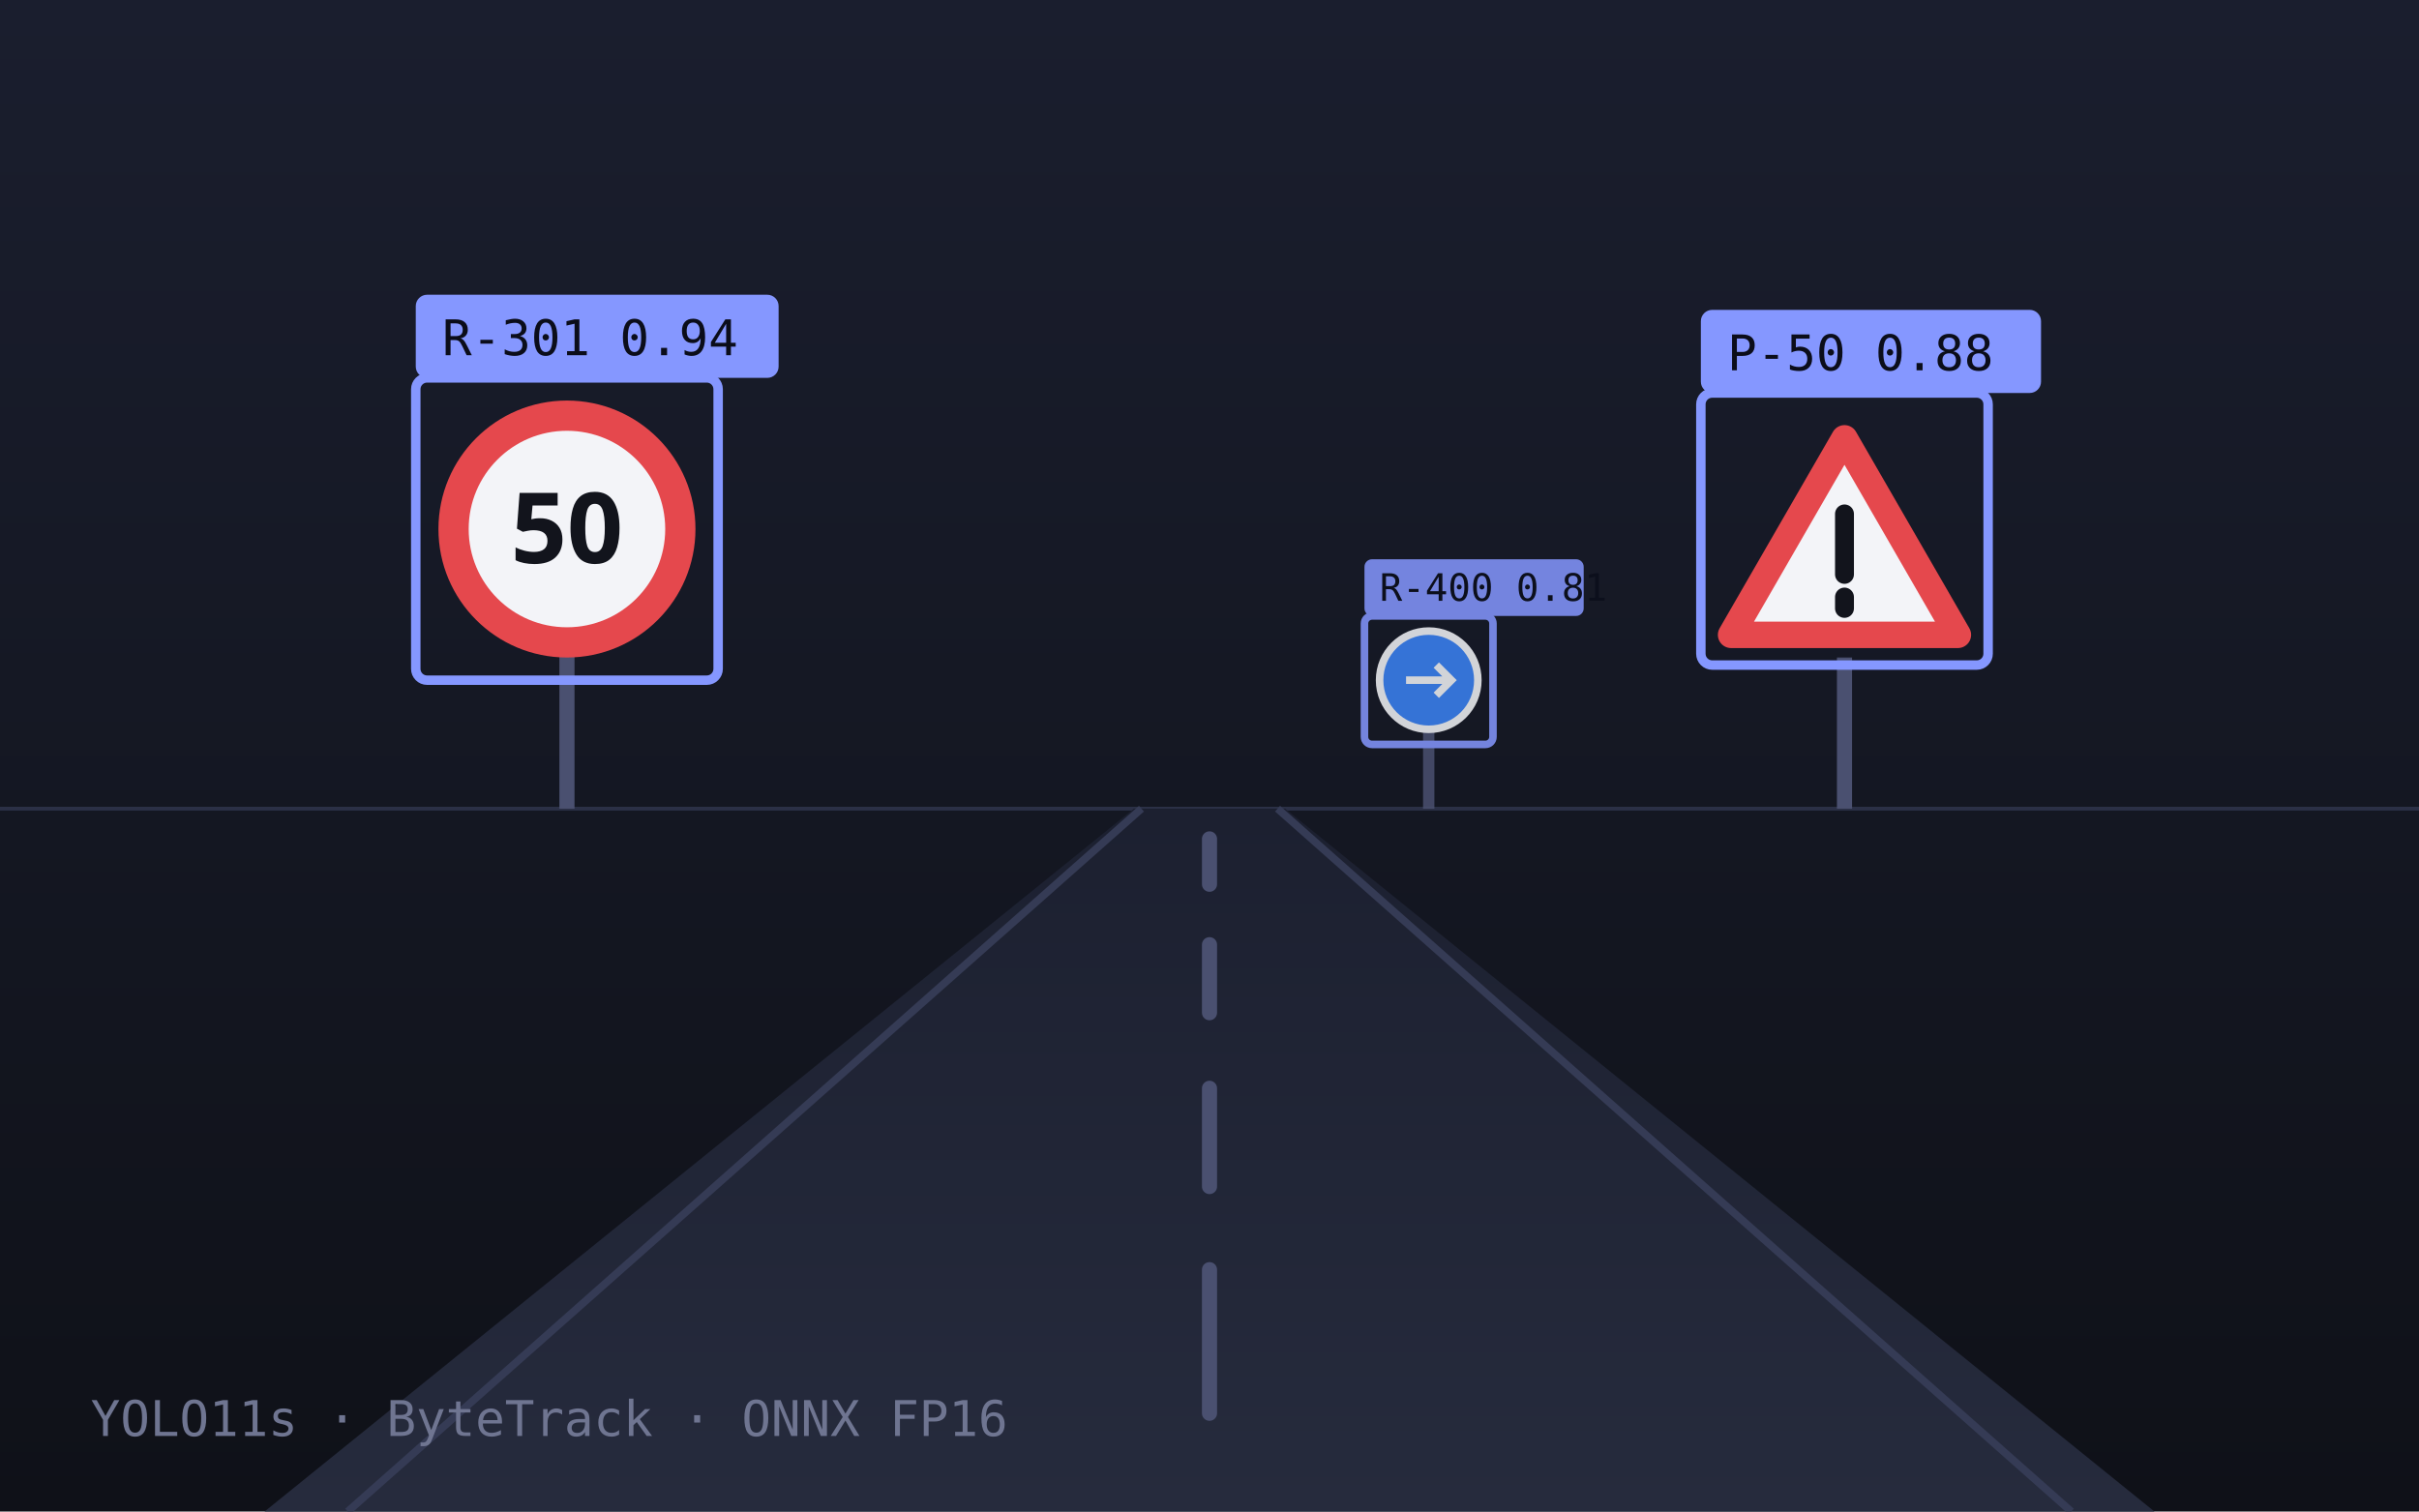
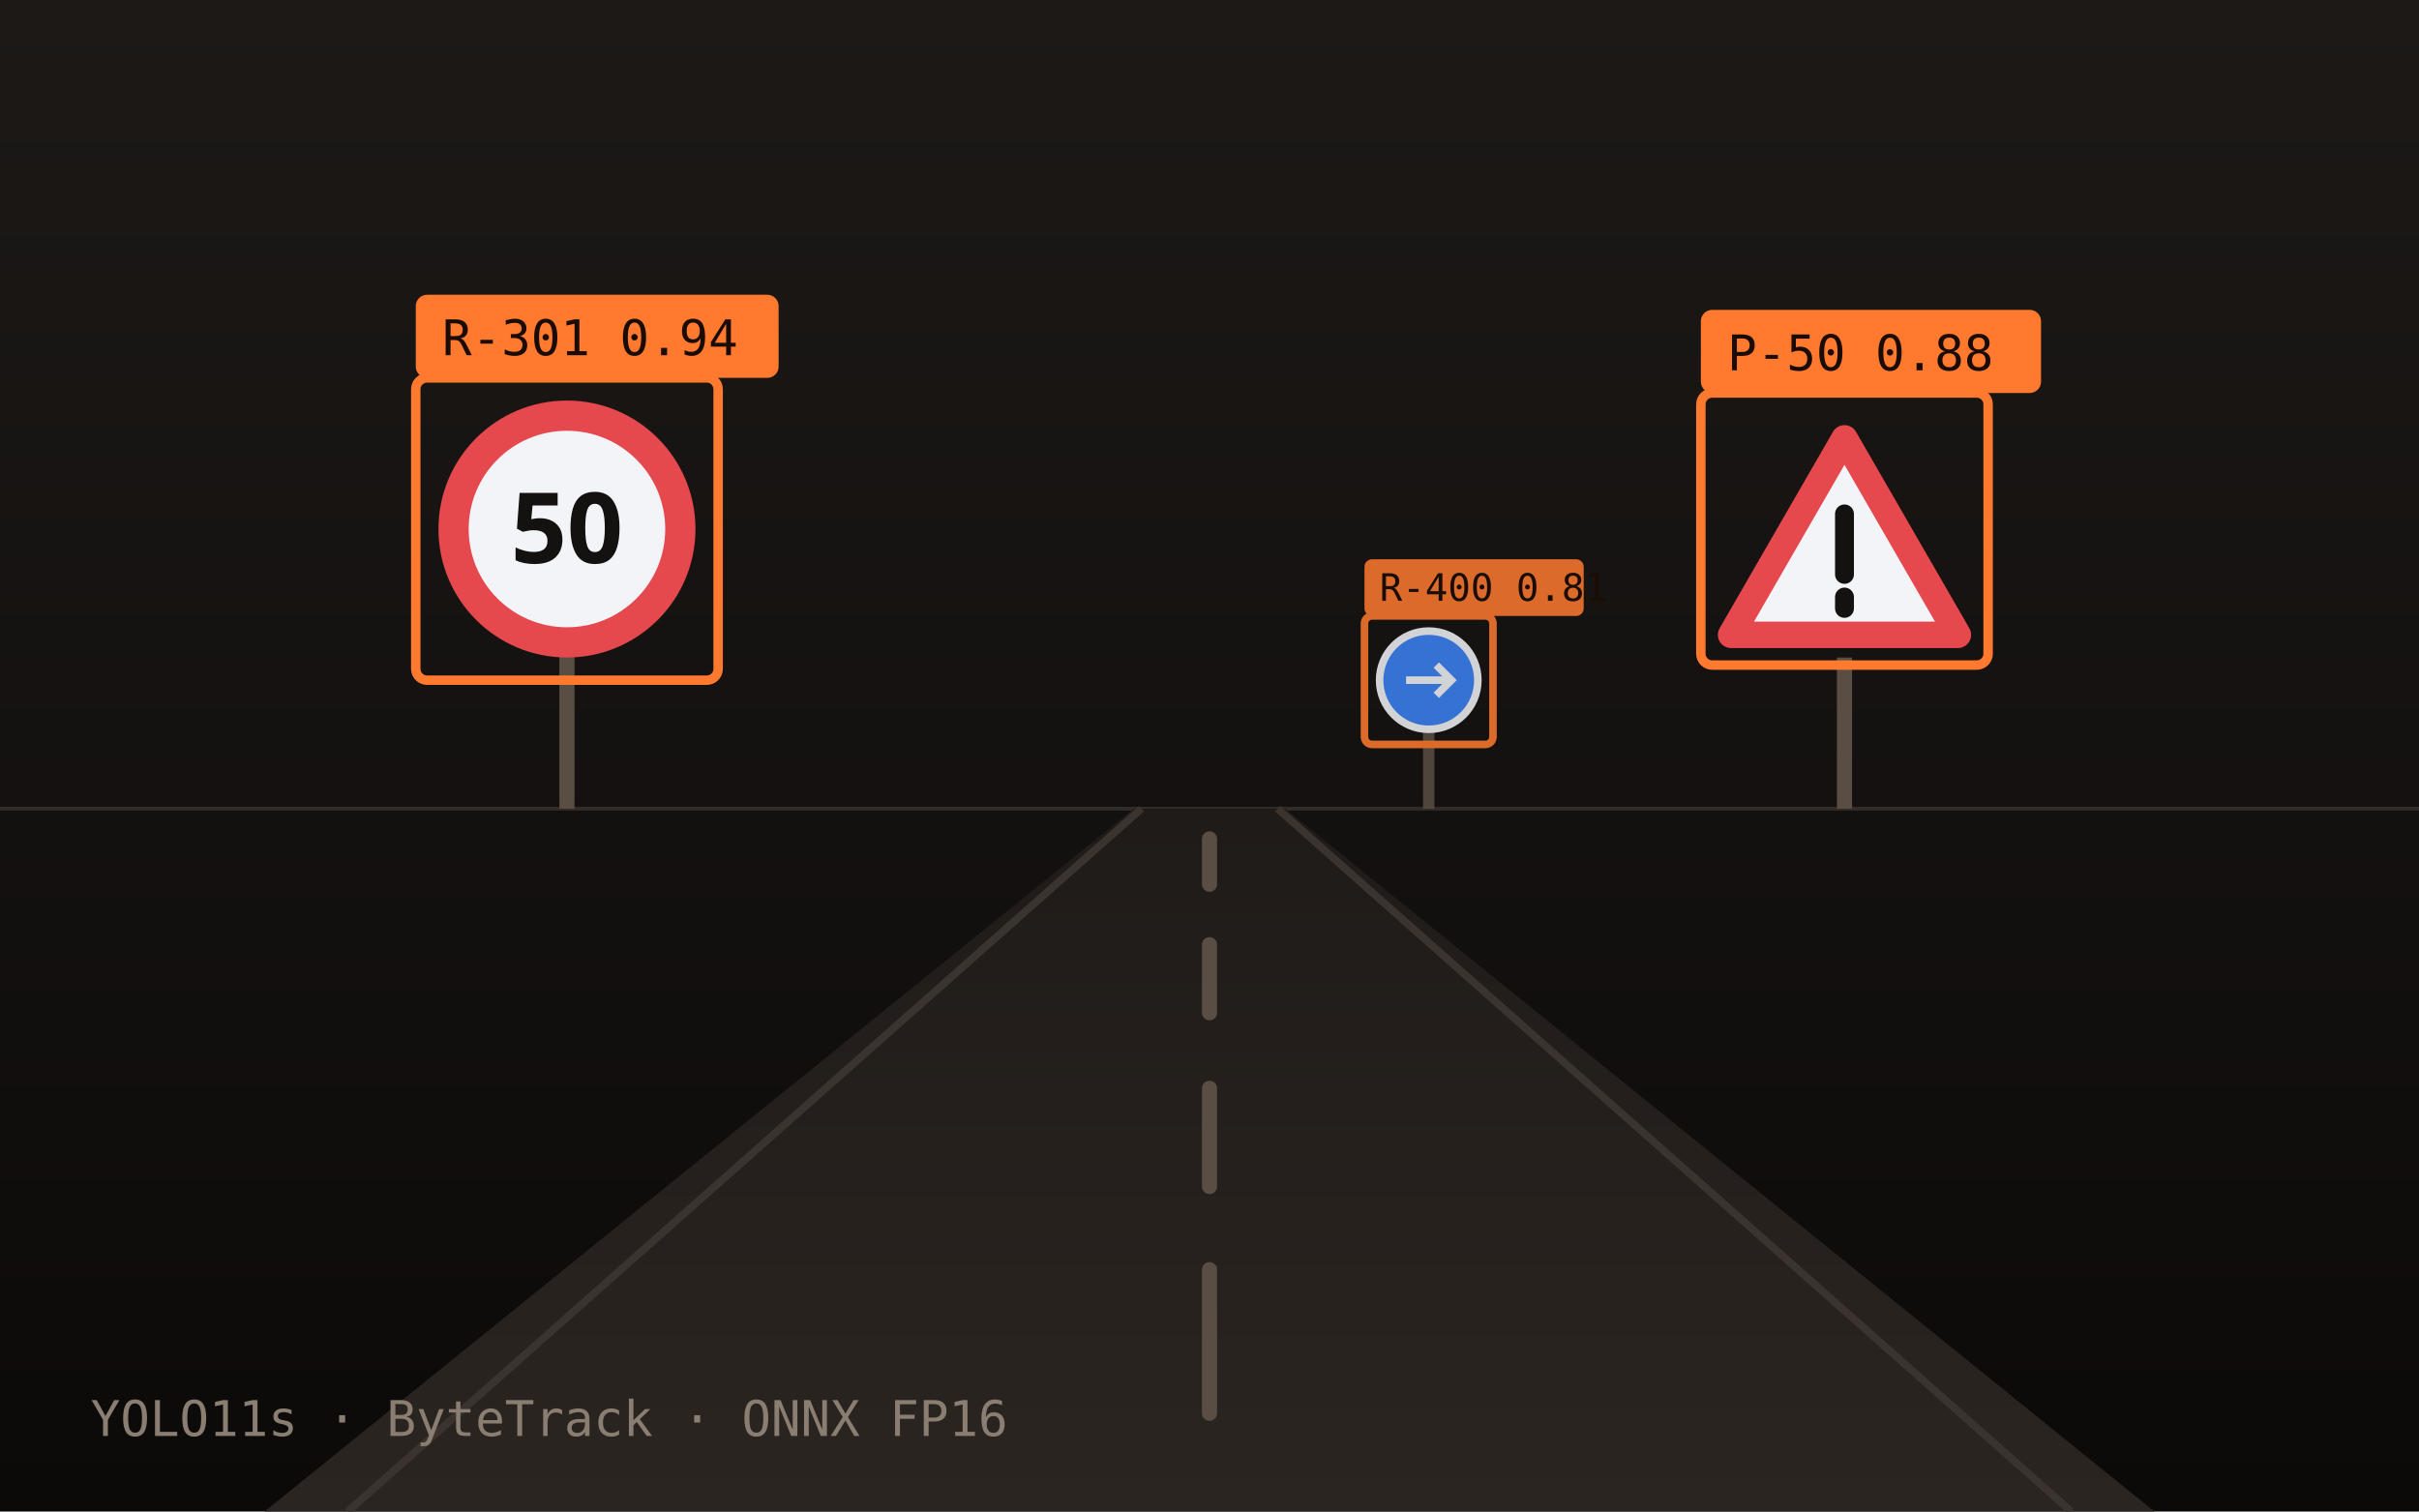
<svg viewBox="0 0 640 400" preserveAspectRatio="xMidYMid slice" aria-hidden="true" focusable="false">
  <defs>
    <linearGradient id="rs-sky" x1="0" y1="0" x2="0" y2="1">
-       <stop offset="0" stop-color="#1a1e2e" />
-       <stop offset="1" stop-color="#0f1118" />
+       <stop offset="0" stop-color="#1c1917" />
+       <stop offset="1" stop-color="#0c0a09" />
    </linearGradient>
    <linearGradient id="rs-road" x1="0" y1="0" x2="0" y2="1">
-       <stop offset="0" stop-color="#1c2030" />
-       <stop offset="1" stop-color="#262b3d" />
+       <stop offset="0" stop-color="#1f1b18" />
+       <stop offset="1" stop-color="#2b2521" />
    </linearGradient>
  </defs>
  <rect width="640" height="400" fill="url(#rs-sky)" />
-   <path d="M0 214H640" stroke="#2b3046" />
+   <path d="M0 214H640" stroke="#332b25" />
  <path d="M300 214h40l230 186H70z" fill="url(#rs-road)" />
-   <path d="M320 222v12M320 250v18M320 288v26M320 336v38" stroke="#4a5070" stroke-width="4" stroke-linecap="round" />
-   <path d="M302 214 92 400M338 214l210 186" stroke="#353b55" stroke-width="2" />
+   <path d="M320 222v12M320 250v18M320 288v26M320 336v38" stroke="#5a4e44" stroke-width="4" stroke-linecap="round" />
+   <path d="M302 214 92 400M338 214l210 186" stroke="#3b332d" stroke-width="2" />
  <g>
-     <path d="M150 214v-48" stroke="#4a5070" stroke-width="4" />
+     <path d="M150 214v-48" stroke="#5a4e44" stroke-width="4" />
    <circle cx="150" cy="140" r="30" fill="#f3f4f8" />
    <circle cx="150" cy="140" r="30" fill="none" stroke="#e5484d" stroke-width="8" />
-     <text x="150" y="149" text-anchor="middle" font-family="Plex Sans, sans-serif" font-weight="600" font-size="26" fill="#12141c">50</text>
-     <rect x="110" y="100" width="80" height="80" rx="3" fill="none" stroke="#8597ff" stroke-width="2.5" />
-     <rect x="110" y="78" width="96" height="22" rx="3" fill="#8597ff" />
-     <text x="117" y="94" font-family="Plex Mono, monospace" font-size="13" font-weight="500" fill="#0b0d1a">R-301 0.94</text>
+     <text x="150" y="149" text-anchor="middle" font-family="Plex Sans, sans-serif" font-weight="600" font-size="26" fill="#141210">50</text>
+     <rect x="110" y="100" width="80" height="80" rx="3" fill="none" stroke="#ff7a2f" stroke-width="2.5" />
+     <rect x="110" y="78" width="96" height="22" rx="3" fill="#ff7a2f" />
+     <text x="117" y="94" font-family="Plex Mono, monospace" font-size="13" font-weight="500" fill="#1a0c04">R-301 0.94</text>
  </g>
  <g>
-     <path d="M488 214v-40" stroke="#4a5070" stroke-width="4" />
+     <path d="M488 214v-40" stroke="#5a4e44" stroke-width="4" />
    <path d="M488 116l30 52h-60z" fill="#f3f4f8" stroke="#e5484d" stroke-width="7" stroke-linejoin="round" />
-     <path d="M488 136v16M488 158v3" stroke="#12141c" stroke-width="5" stroke-linecap="round" />
-     <rect x="450" y="104" width="76" height="72" rx="3" fill="none" stroke="#8597ff" stroke-width="2.5" />
-     <rect x="450" y="82" width="90" height="22" rx="3" fill="#8597ff" />
-     <text x="457" y="98" font-family="Plex Mono, monospace" font-size="13" font-weight="500" fill="#0b0d1a">P-50 0.88</text>
+     <path d="M488 136v16M488 158v3" stroke="#141210" stroke-width="5" stroke-linecap="round" />
+     <rect x="450" y="104" width="76" height="72" rx="3" fill="none" stroke="#ff7a2f" stroke-width="2.5" />
+     <rect x="450" y="82" width="90" height="22" rx="3" fill="#ff7a2f" />
+     <text x="457" y="98" font-family="Plex Mono, monospace" font-size="13" font-weight="500" fill="#1a0c04">P-50 0.88</text>
  </g>
  <g opacity="0.85">
-     <path d="M378 214v-22" stroke="#4a5070" stroke-width="3" />
+     <path d="M378 214v-22" stroke="#5a4e44" stroke-width="3" />
    <circle cx="378" cy="180" r="13" fill="#3b82f6" stroke="#f3f4f8" stroke-width="2" />
    <path d="M372 180h12m-4-4 4 4-4 4" stroke="#f3f4f8" stroke-width="2" fill="none" />
-     <rect x="361" y="163" width="34" height="34" rx="2" fill="none" stroke="#8597ff" stroke-width="2" />
-     <rect x="361" y="148" width="58" height="15" rx="2" fill="#8597ff" />
-     <text x="365" y="159" font-family="Plex Mono, monospace" font-size="10" font-weight="500" fill="#0b0d1a">R-400 0.81</text>
+     <rect x="361" y="163" width="34" height="34" rx="2" fill="none" stroke="#ff7a2f" stroke-width="2" />
+     <rect x="361" y="148" width="58" height="15" rx="2" fill="#ff7a2f" />
+     <text x="365" y="159" font-family="Plex Mono, monospace" font-size="10" font-weight="500" fill="#1a0c04">R-400 0.81</text>
  </g>
-   <text x="24" y="380" font-family="Plex Mono, monospace" font-size="13" fill="#6f7591">YOLO11s · ByteTrack · ONNX FP16</text>
+   <text x="24" y="380" font-family="Plex Mono, monospace" font-size="13" fill="#8a7d71">YOLO11s · ByteTrack · ONNX FP16</text>
</svg>
